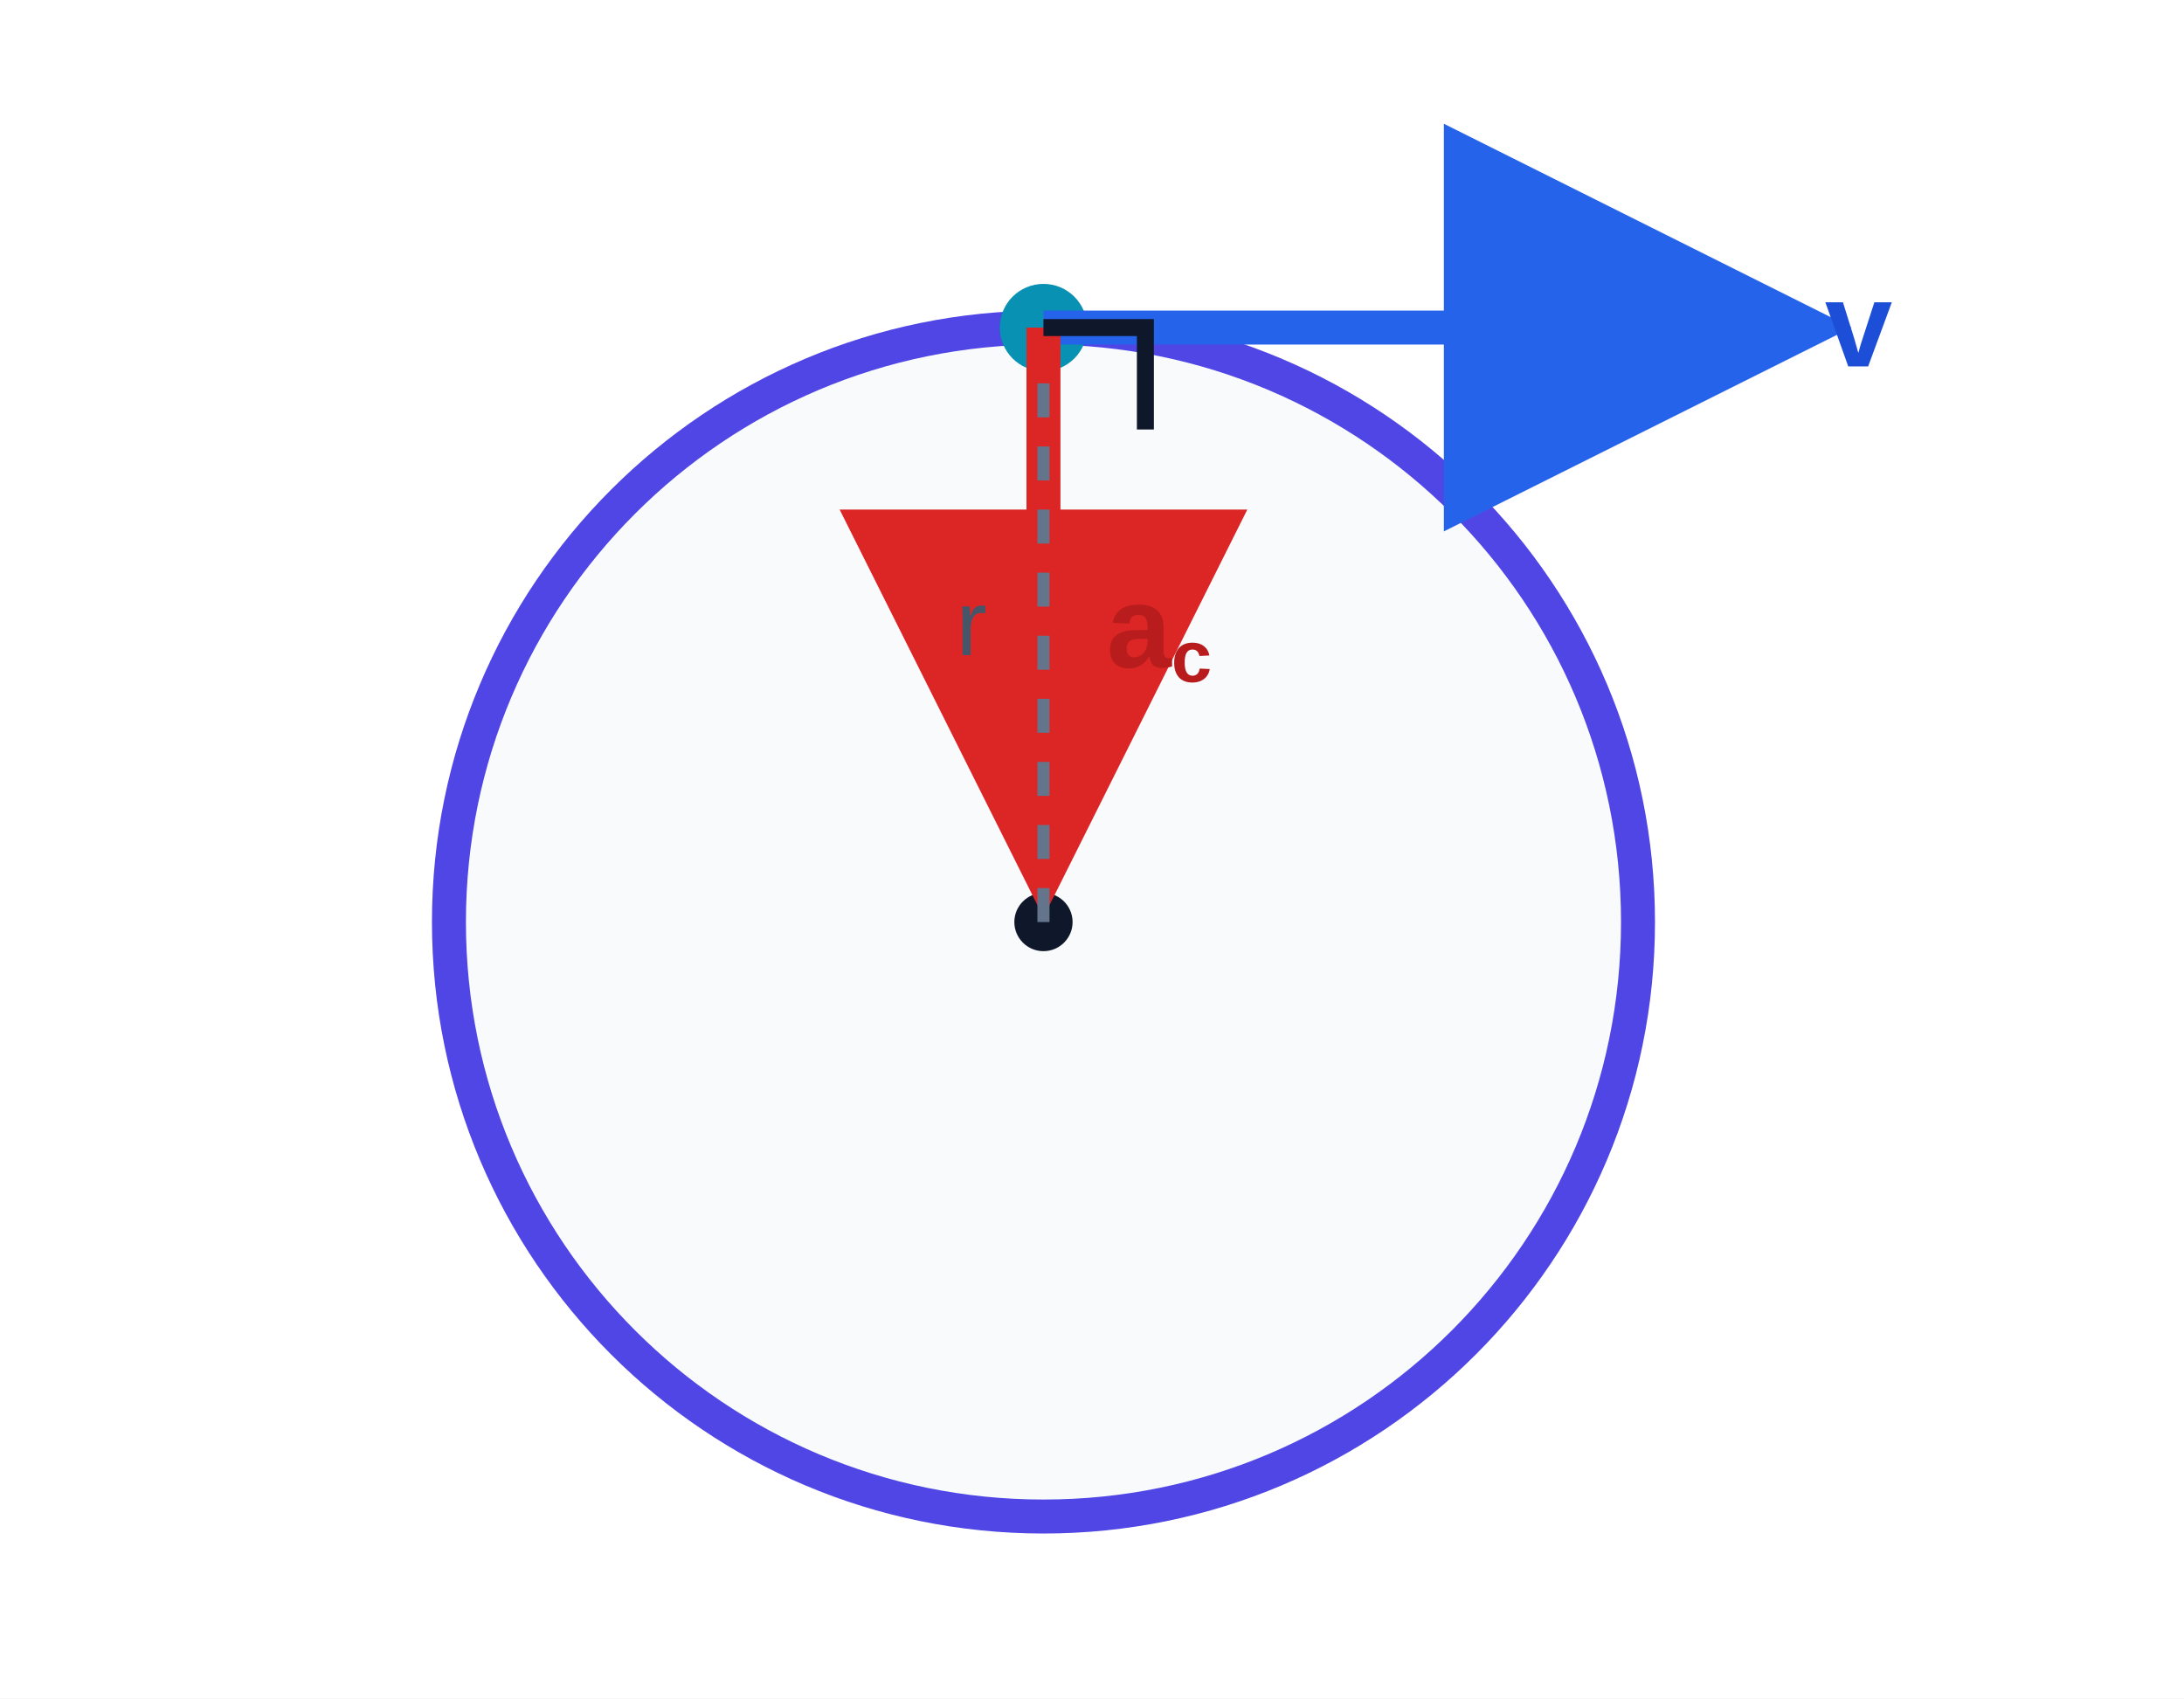
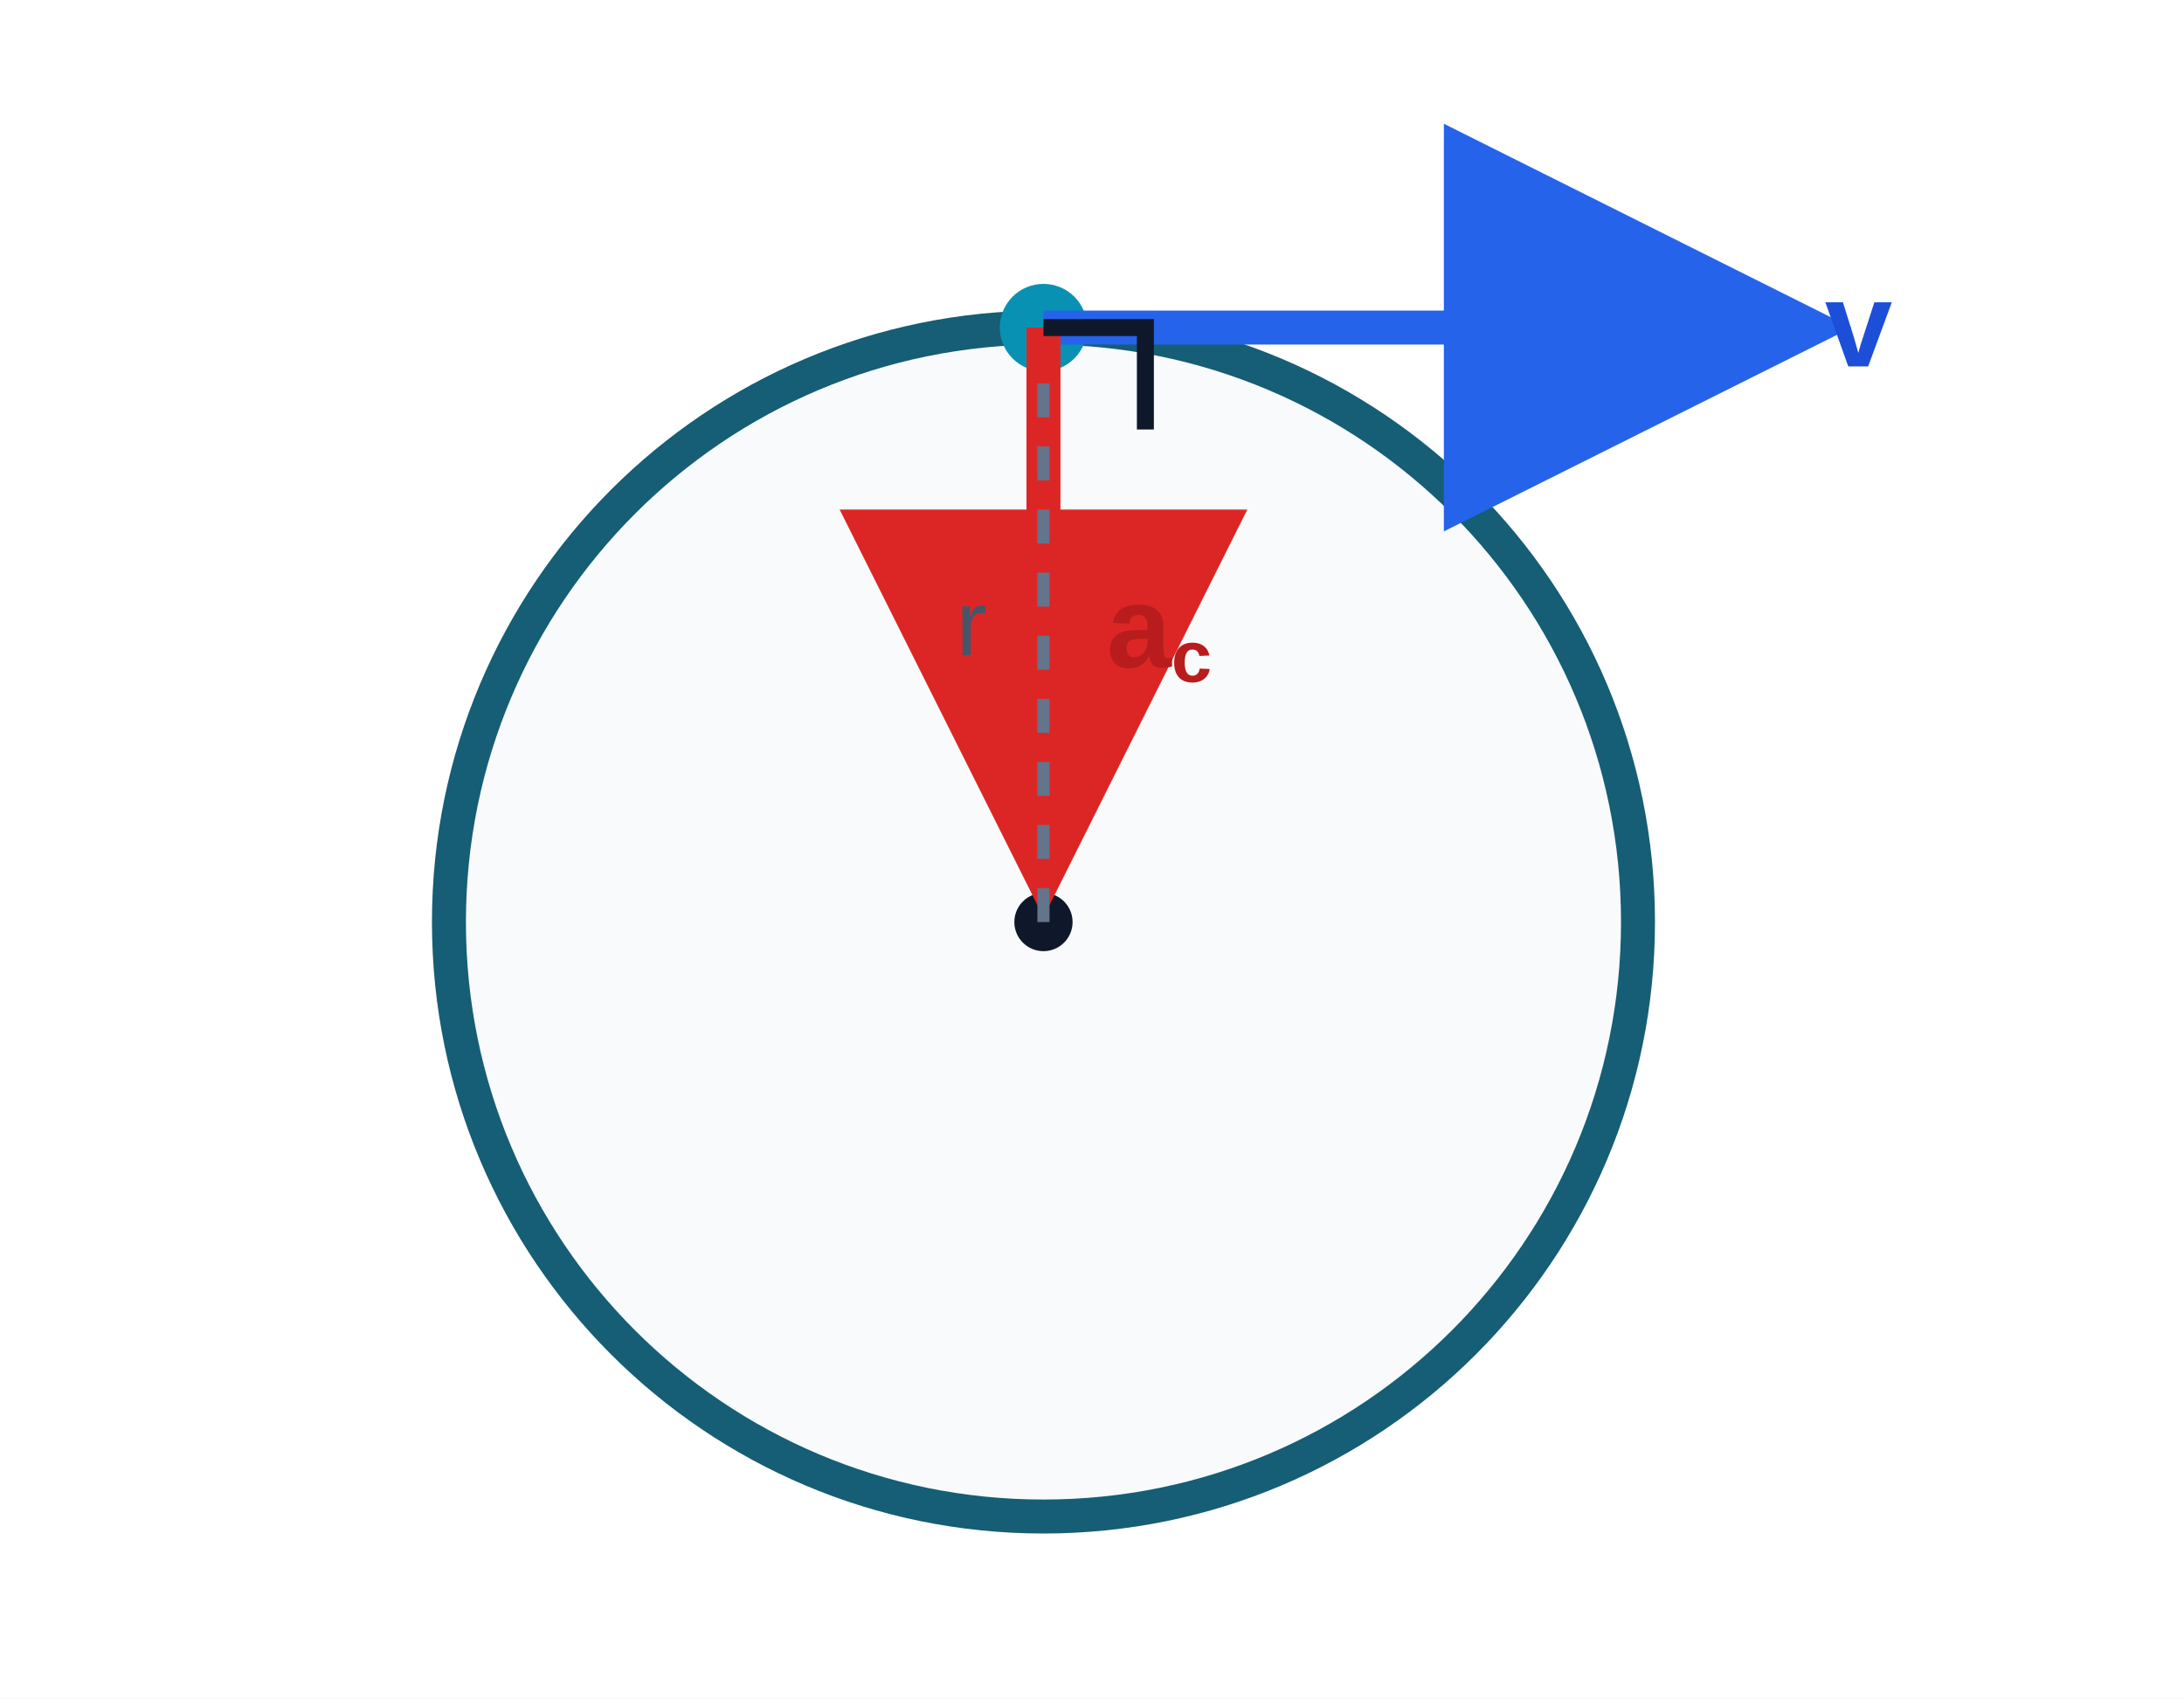
<svg xmlns="http://www.w3.org/2000/svg" viewBox="0 0 900 700" role="img" aria-labelledby="title desc">
  <rect width="900" height="700" fill="#ffffff" />
-   <circle cx="430" cy="380" r="245" fill="#f8fafc" stroke="#4f46e5" stroke-width="14" />
+   <circle cx="430" cy="380" r="245" fill="#f8fafc" stroke="#155E75" stroke-width="14" />
  <circle cx="430" cy="380" r="12" fill="#0f172a" />
  <circle cx="430" cy="135" r="18" fill="#0891b2" />
  <defs>
    <marker id="blue" markerWidth="12" markerHeight="12" refX="10" refY="6" orient="auto">
      <path d="M0 0 L12 6 L0 12 Z" fill="#2563eb" />
    </marker>
    <marker id="red" markerWidth="12" markerHeight="12" refX="10" refY="6" orient="auto">
      <path d="M0 0 L12 6 L0 12 Z" fill="#dc2626" />
    </marker>
  </defs>
  <line x1="430" y1="135" x2="735" y2="135" stroke="#2563eb" stroke-width="14" marker-end="url(#blue)" />
  <line x1="430" y1="135" x2="430" y2="350" stroke="#dc2626" stroke-width="14" marker-end="url(#red)" />
  <path d="M430 135 h42 v42" fill="none" stroke="#0f172a" stroke-width="7" />
  <text x="752" y="151" font-family="Arial, sans-serif" font-size="50" font-weight="700" fill="#1d4ed8">v</text>
  <text x="456" y="275" font-family="Arial, sans-serif" font-size="48" font-weight="700" fill="#b91c1c">a<tspan baseline-shift="sub" font-size="30">c</tspan>
  </text>
  <line x1="430" y1="380" x2="430" y2="155" stroke="#64748b" stroke-width="5" stroke-dasharray="14 12" />
  <text x="394" y="270" font-family="Arial, sans-serif" font-size="38" fill="#475569">r</text>
</svg>
